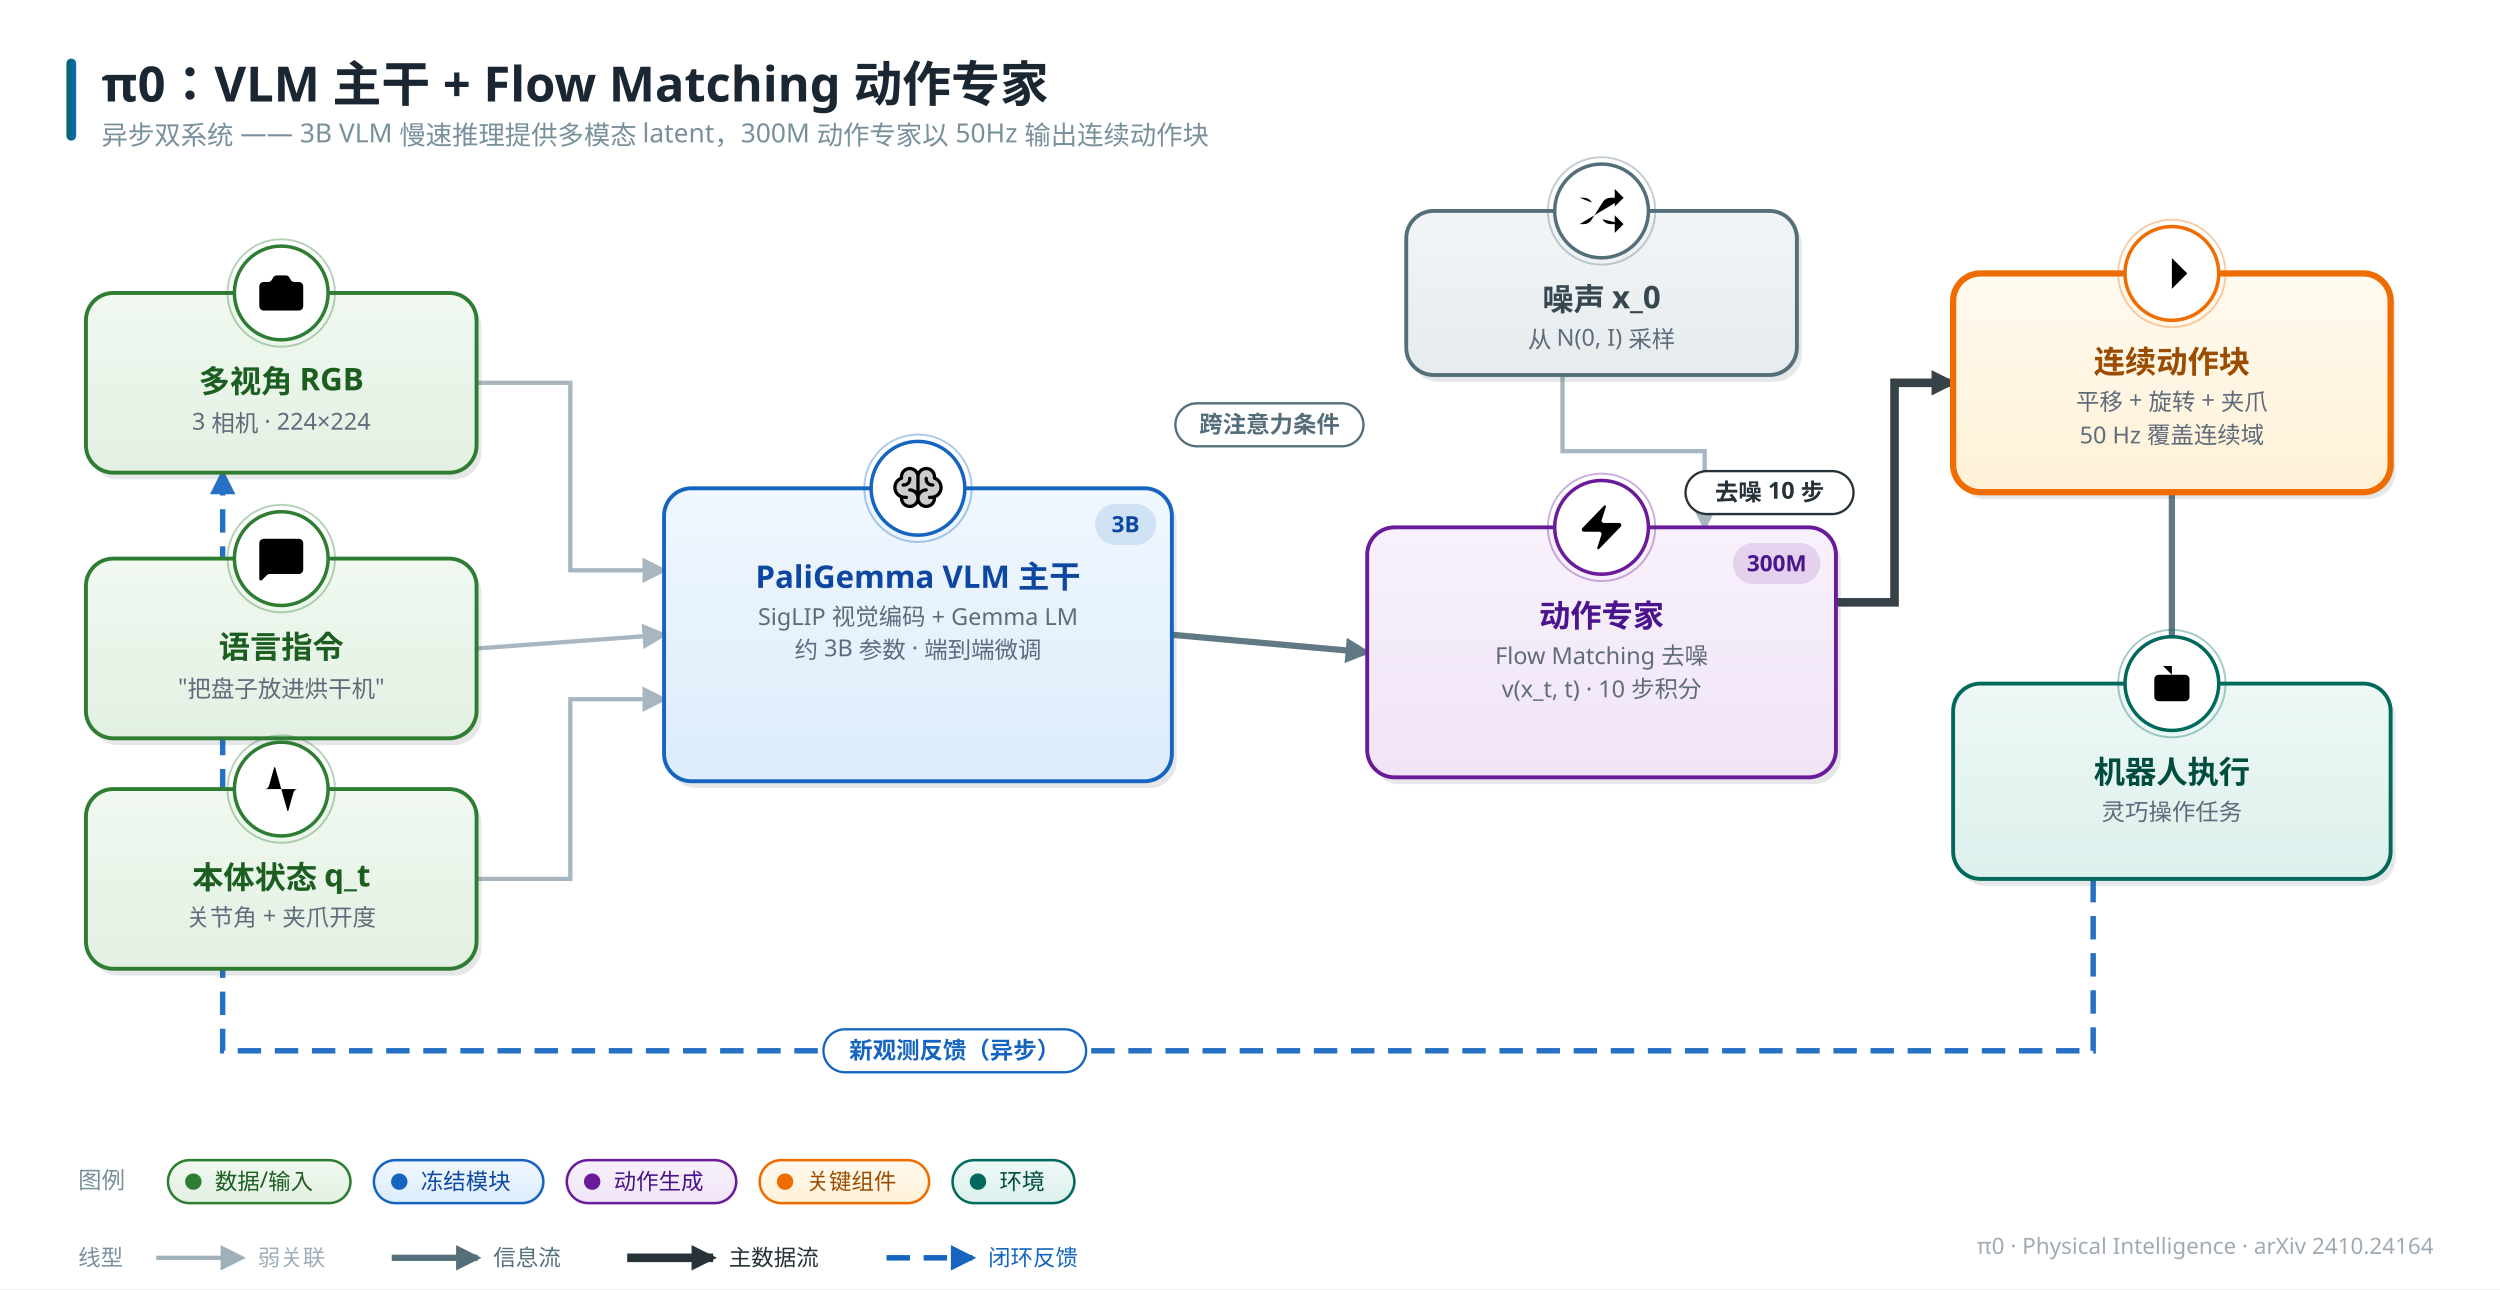
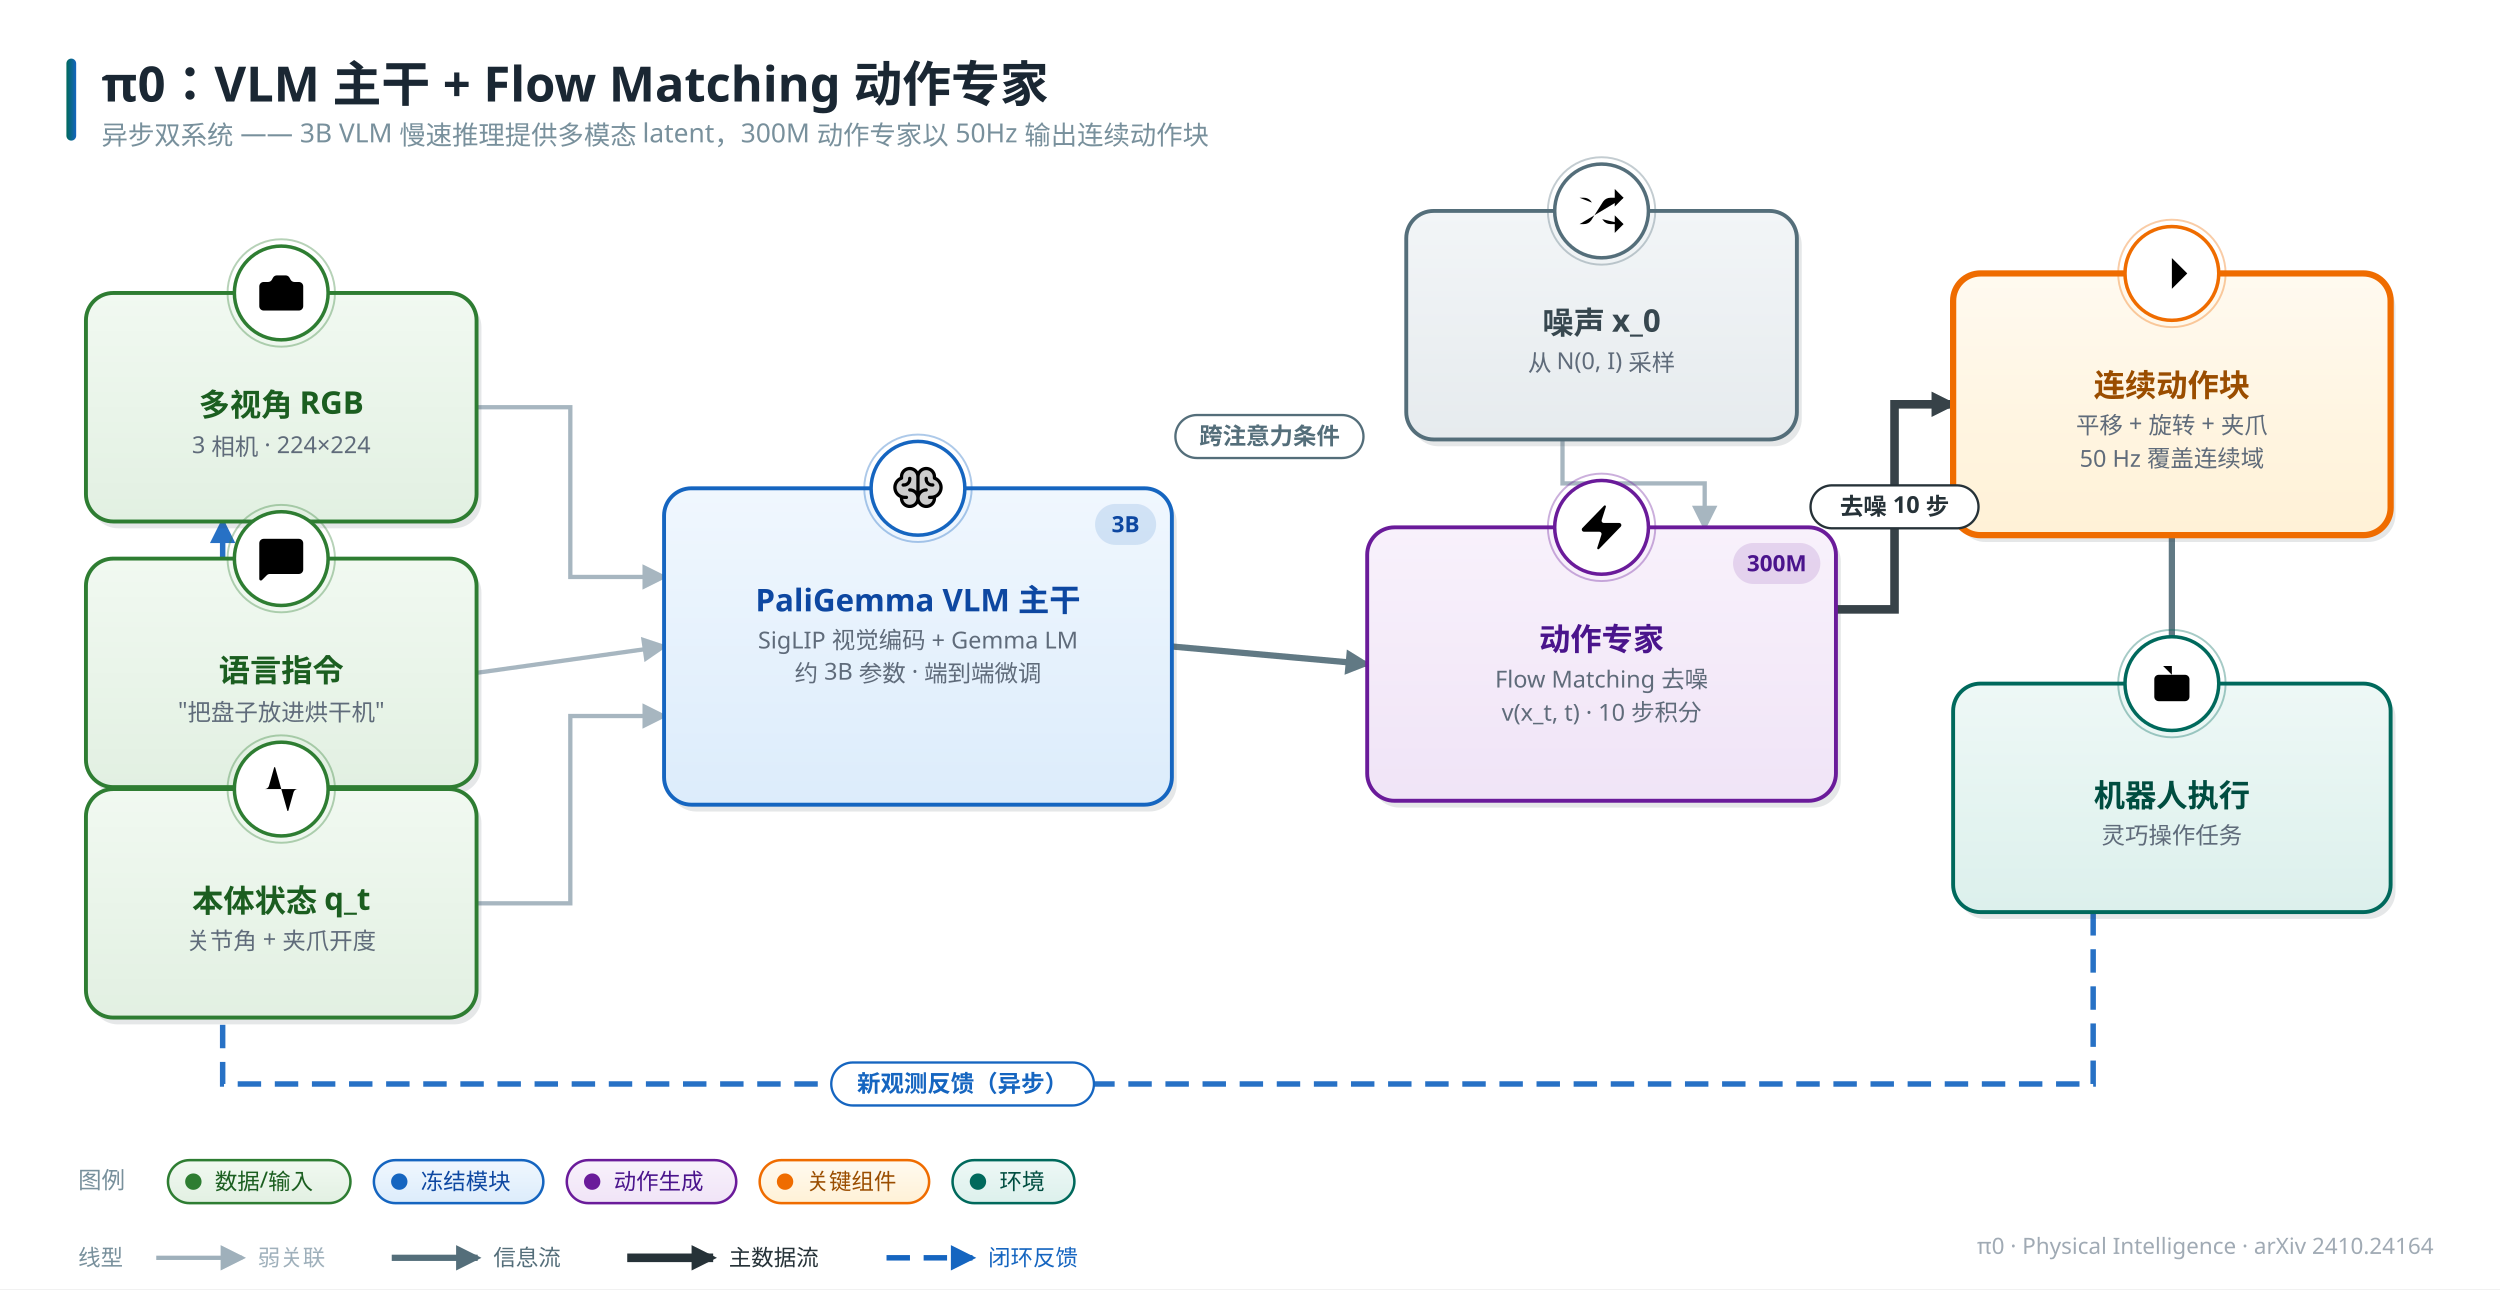
<svg xmlns="http://www.w3.org/2000/svg" width="1280" height="660" viewBox="0 0 1280 660" font-family="'PingFang SC','Hiragino Sans GB','Microsoft YaHei','Segoe UI',sans-serif">
  <style>text{font-family:'PingFang SC','Hiragino Sans GB','Microsoft YaHei','Segoe UI',sans-serif;} .lbl{font-weight:700;}</style>
  <defs>
    <linearGradient id="g-data" x1="0" y1="0" x2="0" y2="1">
      <stop offset="0" stop-color="#f1f9f1" />
      <stop offset="1" stop-color="#e2f0e2" />
    </linearGradient>
    <linearGradient id="g-frozen" x1="0" y1="0" x2="0" y2="1">
      <stop offset="0" stop-color="#f0f7fe" />
      <stop offset="1" stop-color="#dcecfb" />
    </linearGradient>
    <linearGradient id="g-train" x1="0" y1="0" x2="0" y2="1">
      <stop offset="0" stop-color="#fff6e8" />
      <stop offset="1" stop-color="#ffedd4" />
    </linearGradient>
    <linearGradient id="g-loss" x1="0" y1="0" x2="0" y2="1">
      <stop offset="0" stop-color="#fdf0f1" />
      <stop offset="1" stop-color="#f9e0e2" />
    </linearGradient>
    <linearGradient id="g-act" x1="0" y1="0" x2="0" y2="1">
      <stop offset="0" stop-color="#f8f1fb" />
      <stop offset="1" stop-color="#f0e4f7" />
    </linearGradient>
    <linearGradient id="g-loop" x1="0" y1="0" x2="0" y2="1">
      <stop offset="0" stop-color="#f2f5f7" />
      <stop offset="1" stop-color="#e6ebee" />
    </linearGradient>
    <linearGradient id="g-env" x1="0" y1="0" x2="0" y2="1">
      <stop offset="0" stop-color="#eef8f6" />
      <stop offset="1" stop-color="#dcf0ec" />
    </linearGradient>
    <linearGradient id="g-mem" x1="0" y1="0" x2="0" y2="1">
      <stop offset="0" stop-color="#fffef0" />
      <stop offset="1" stop-color="#fdf6d8" />
    </linearGradient>
    <linearGradient id="g-reward" x1="0" y1="0" x2="0" y2="1">
      <stop offset="0" stop-color="#fdf2f7" />
      <stop offset="1" stop-color="#f9e2ed" />
    </linearGradient>
    <linearGradient id="g-key" x1="0" y1="0" x2="0" y2="1">
      <stop offset="0" stop-color="#fffaf0" />
      <stop offset="1" stop-color="#fff1d6" />
    </linearGradient>
    <linearGradient id="g-title" x1="0" y1="0" x2="1" y2="0">
      <stop offset="0" stop-color="#00695c" />
      <stop offset="1" stop-color="#1565c0" />
    </linearGradient>
    <marker id="arr-main" viewBox="0 0 10 10" refX="8.5" refY="5" markerWidth="13" markerHeight="13" markerUnits="userSpaceOnUse" orient="auto-start-reverse">
      <path d="M0 0 L10 5 L0 10 z" fill="#546e7a" />
    </marker>
    <marker id="arr-thick" viewBox="0 0 10 10" refX="8.5" refY="5" markerWidth="13" markerHeight="13" markerUnits="userSpaceOnUse" orient="auto-start-reverse">
      <path d="M0 0 L10 5 L0 10 z" fill="#263238" />
    </marker>
    <marker id="arr-thin" viewBox="0 0 10 10" refX="8.5" refY="5" markerWidth="13" markerHeight="13" markerUnits="userSpaceOnUse" orient="auto-start-reverse">
      <path d="M0 0 L10 5 L0 10 z" fill="#9fb0bb" />
    </marker>
    <marker id="arr-fb" viewBox="0 0 10 10" refX="8.5" refY="5" markerWidth="13" markerHeight="13" markerUnits="userSpaceOnUse" orient="auto-start-reverse">
      <path d="M0 0 L10 5 L0 10 z" fill="#1565c0" />
    </marker>
    <marker id="arr-loss" viewBox="0 0 10 10" refX="8.5" refY="5" markerWidth="13" markerHeight="13" markerUnits="userSpaceOnUse" orient="auto-start-reverse">
      <path d="M0 0 L10 5 L0 10 z" fill="#c62828" />
    </marker>
  </defs>
  <rect width="1280" height="660" fill="#ffffff" />
  <rect x="34" y="30" width="5" height="42" rx="2.5" fill="url(#g-title)" />
  <text x="52" y="52" font-size="25" font-weight="800" fill="#1a2733">π0：VLM 主干 + Flow Matching 动作专家</text>
  <text x="52" y="74" font-size="13.5" fill="#78909c">异步双系统 —— 3B VLM 慢速推理提供多模态 latent，300M 动作专家以 50Hz 输出连续动作块</text>
  <text x="1246" y="642" font-size="11.5" fill="#a0aab4" text-anchor="end">π0 · Physical Intelligence · arXiv 2410.24164</text>
-   <path d="M 244.0 196.0 L 292.0 196.0 L 292.0 292.0 L 340.0 292.0" fill="none" stroke="#9fb0bb" stroke-width="2.2" marker-end="url(#arr-thin)" opacity="0.92" />
-   <path d="M 244.0 332.0 L 340.0 325.0" fill="none" stroke="#9fb0bb" stroke-width="2.2" marker-end="url(#arr-thin)" opacity="0.92" />
-   <path d="M 244.0 450.0 L 292.0 450.0 L 292.0 358.0 L 340.0 358.0" fill="none" stroke="#9fb0bb" stroke-width="2.2" marker-end="url(#arr-thin)" opacity="0.92" />
-   <path d="M 600.0 325.0 L 700.0 334.0" fill="none" stroke="#546e7a" stroke-width="3.2" marker-end="url(#arr-main)" opacity="0.92" />
-   <path d="M 800.0 192.0 L 800.0 231.0 L 872.8 231.0 L 872.8 270.0" fill="none" stroke="#9fb0bb" stroke-width="2.2" marker-end="url(#arr-thin)" opacity="0.92" />
-   <path d="M 940.0 308.4 L 970.0 308.4 L 970.0 196.0 L 1000.0 196.0" fill="none" stroke="#263238" stroke-width="4.4" marker-end="url(#arr-thick)" opacity="0.92" />
-   <path d="M 1112.0 252.0 L 1112.0 350.0" fill="none" stroke="#546e7a" stroke-width="3.2" marker-end="url(#arr-main)" opacity="0.92" />
-   <path d="M 1071.7 450.0 L 1071.7 538.0 L 114.0 538.0 L 114.0 242.0" fill="none" stroke="#1565c0" stroke-width="2.8" stroke-dasharray="12 7" marker-end="url(#arr-fb)" opacity="0.92" />
-   <rect x="46.5" y="153.5" width="200" height="92" rx="14" fill="#37474f" opacity="0.13" />
-   <rect x="44" y="150" width="200" height="92" rx="14" fill="url(#g-data)" stroke="#2e7d32" stroke-width="2.0" />
+   <path d="M 244.0 208.5 L 292.0 208.5 L 292.0 295.4 L 340.0 295.4" fill="none" stroke="#9fb0bb" stroke-width="2.2" marker-end="url(#arr-thin)" opacity="0.92" />
+   <path d="M 244.0 344.5 L 340.0 331.0" fill="none" stroke="#9fb0bb" stroke-width="2.2" marker-end="url(#arr-thin)" opacity="0.92" />
+   <path d="M 244.0 462.5 L 292.0 462.5 L 292.0 366.6 L 340.0 366.6" fill="none" stroke="#9fb0bb" stroke-width="2.2" marker-end="url(#arr-thin)" opacity="0.92" />
+   <path d="M 600.0 331.0 L 700.0 340.0" fill="none" stroke="#546e7a" stroke-width="3.2" marker-end="url(#arr-main)" opacity="0.92" />
+   <path d="M 800.0 225.0 L 800.0 247.5 L 872.8 247.5 L 872.8 270.0" fill="none" stroke="#9fb0bb" stroke-width="2.2" marker-end="url(#arr-thin)" opacity="0.92" />
+   <path d="M 940.0 312.0 L 970.0 312.0 L 970.0 207.0 L 1000.0 207.0" fill="none" stroke="#263238" stroke-width="4.4" marker-end="url(#arr-thick)" opacity="0.92" />
+   <path d="M 1112.0 274.0 L 1112.0 350.0" fill="none" stroke="#546e7a" stroke-width="3.2" marker-end="url(#arr-main)" opacity="0.92" />
+   <path d="M 1071.7 467.0 L 1071.7 555.0 L 114.0 555.0 L 114.0 267.0" fill="none" stroke="#1565c0" stroke-width="2.8" stroke-dasharray="12 7" marker-end="url(#arr-fb)" opacity="0.92" />
+   <rect x="46.5" y="153.5" width="200" height="117" rx="14" fill="#37474f" opacity="0.13" />
+   <rect x="44" y="150" width="200" height="117" rx="14" fill="url(#g-data)" stroke="#2e7d32" stroke-width="2.0" />
  <circle cx="144.0" cy="150" r="24" fill="#ffffff" stroke="#2e7d32" stroke-width="1.8" />
  <circle cx="144.0" cy="150" r="27.5" fill="none" stroke="#2e7d32" stroke-width="1" opacity="0.35" />
  <g transform="translate(130.5,136.5) scale(1.125)">
    <path d="M13.997 4a2 2 0 0 1 1.76 1.05l.486.9A2 2 0 0 0 18.003 7H20a2 2 0 0 1 2 2v9a2 2 0 0 1-2 2H4a2 2 0 0 1-2-2V9a2 2 0 0 1 2-2h1.997a2 2 0 0 0 1.759-1.048l.489-.904A2 2 0 0 1 10.004 4z" />
    <circle cx="12" cy="13" r="3" />
  </g>
-   <text x="144.0" y="201" font-size="16" class="lbl" fill="#1b5e20" text-anchor="middle">多视角 RGB</text>
-   <text x="144.0" y="220" font-size="12" fill="#5f6b7a" text-anchor="middle">3 相机 · 224×224</text>
-   <rect x="46.5" y="289.5" width="200" height="92" rx="14" fill="#37474f" opacity="0.13" />
-   <rect x="44" y="286" width="200" height="92" rx="14" fill="url(#g-data)" stroke="#2e7d32" stroke-width="2.0" />
+   <text x="144.0" y="213" font-size="16" class="lbl" fill="#1b5e20" text-anchor="middle">多视角 RGB</text>
+   <text x="144.0" y="232" font-size="12" fill="#5f6b7a" text-anchor="middle">3 相机 · 224×224</text>
+   <rect x="46.5" y="289.5" width="200" height="117" rx="14" fill="#37474f" opacity="0.13" />
+   <rect x="44" y="286" width="200" height="117" rx="14" fill="url(#g-data)" stroke="#2e7d32" stroke-width="2.0" />
  <circle cx="144.0" cy="286" r="24" fill="#ffffff" stroke="#2e7d32" stroke-width="1.8" />
  <circle cx="144.0" cy="286" r="27.5" fill="none" stroke="#2e7d32" stroke-width="1" opacity="0.35" />
  <g transform="translate(130.5,272.5) scale(1.125)">
    <path d="M22 17a2 2 0 0 1-2 2H6.828a2 2 0 0 0-1.414.586l-2.202 2.202A.71.71 0 0 1 2 21.286V5a2 2 0 0 1 2-2h16a2 2 0 0 1 2 2z" />
  </g>
-   <text x="144.0" y="337" font-size="16" class="lbl" fill="#1b5e20" text-anchor="middle">语言指令</text>
-   <text x="144.0" y="356" font-size="12" fill="#5f6b7a" text-anchor="middle">"把盘子放进烘干机"</text>
-   <rect x="46.5" y="407.5" width="200" height="92" rx="14" fill="#37474f" opacity="0.13" />
-   <rect x="44" y="404" width="200" height="92" rx="14" fill="url(#g-data)" stroke="#2e7d32" stroke-width="2.0" />
+   <text x="144.0" y="349" font-size="16" class="lbl" fill="#1b5e20" text-anchor="middle">语言指令</text>
+   <text x="144.0" y="368" font-size="12" fill="#5f6b7a" text-anchor="middle">"把盘子放进烘干机"</text>
+   <rect x="46.5" y="407.5" width="200" height="117" rx="14" fill="#37474f" opacity="0.13" />
+   <rect x="44" y="404" width="200" height="117" rx="14" fill="url(#g-data)" stroke="#2e7d32" stroke-width="2.0" />
  <circle cx="144.0" cy="404" r="24" fill="#ffffff" stroke="#2e7d32" stroke-width="1.8" />
  <circle cx="144.0" cy="404" r="27.5" fill="none" stroke="#2e7d32" stroke-width="1" opacity="0.35" />
  <g transform="translate(130.5,390.5) scale(1.125)">
    <path d="M22 12h-2.48a2 2 0 0 0-1.93 1.46l-2.35 8.36a.25.25 0 0 1-.48 0L9.24 2.18a.25.25 0 0 0-.48 0l-2.35 8.36A2 2 0 0 1 4.49 12H2" />
  </g>
-   <text x="144.0" y="455" font-size="16" class="lbl" fill="#1b5e20" text-anchor="middle">本体状态 q_t</text>
-   <text x="144.0" y="474" font-size="12" fill="#5f6b7a" text-anchor="middle">关节角 + 夹爪开度</text>
-   <rect x="342.5" y="253.5" width="260" height="150" rx="14" fill="#37474f" opacity="0.13" />
-   <rect x="340" y="250" width="260" height="150" rx="14" fill="url(#g-frozen)" stroke="#1565c0" stroke-width="2.0" />
+   <text x="144.0" y="467" font-size="16" class="lbl" fill="#1b5e20" text-anchor="middle">本体状态 q_t</text>
+   <text x="144.0" y="486" font-size="12" fill="#5f6b7a" text-anchor="middle">关节角 + 夹爪开度</text>
+   <rect x="342.5" y="253.5" width="260" height="162" rx="14" fill="#37474f" opacity="0.13" />
+   <rect x="340" y="250" width="260" height="162" rx="14" fill="url(#g-frozen)" stroke="#1565c0" stroke-width="2.0" />
  <circle cx="470.0" cy="250" r="24" fill="#ffffff" stroke="#1565c0" stroke-width="1.8" />
  <circle cx="470.0" cy="250" r="27.5" fill="none" stroke="#1565c0" stroke-width="1" opacity="0.35" />
  <g transform="translate(456.5,236.5) scale(0.1055)">
    <path d="M240,124a48,48,0,0,1-32,45.27h0V176a40,40,0,0,1-80,0,40,40,0,0,1-80,0v-6.73h0a48,48,0,0,1,0-90.54V72a40,40,0,0,1,80,0,40,40,0,0,1,80,0v6.73A48,48,0,0,1,240,124Z" opacity="0.2" />
    <path d="M248,124a56.11,56.11,0,0,0-32-50.61V72a48,48,0,0,0-88-26.49A48,48,0,0,0,40,72v1.39a56,56,0,0,0,0,101.2V176a48,48,0,0,0,88,26.49A48,48,0,0,0,216,176v-1.41A56.09,56.09,0,0,0,248,124ZM88,208a32,32,0,0,1-31.81-28.56A55.87,55.87,0,0,0,64,180h8a8,8,0,0,0,0-16H64A40,40,0,0,1,50.67,86.27,8,8,0,0,0,56,78.73V72a32,32,0,0,1,64,0v68.26A47.8,47.8,0,0,0,88,128a8,8,0,0,0,0,16,32,32,0,0,1,0,64Zm104-44h-8a8,8,0,0,0,0,16h8a55.87,55.87,0,0,0,7.81-.56A32,32,0,1,1,168,144a8,8,0,0,0,0-16,47.8,47.8,0,0,0-32,12.26V72a32,32,0,0,1,64,0v6.73a8,8,0,0,0,5.33,7.54A40,40,0,0,1,192,164Zm16-52a8,8,0,0,1-8,8h-4a36,36,0,0,1-36-36V80a8,8,0,0,1,16,0v4a20,20,0,0,0,20,20h4A8,8,0,0,1,208,112ZM60,120H56a8,8,0,0,1,0-16h4A20,20,0,0,0,80,84V80a8,8,0,0,1,16,0v4A36,36,0,0,1,60,120Z" />
  </g>
-   <text x="470.0" y="301" font-size="16" class="lbl" fill="#0d47a1" text-anchor="middle">PaliGemma VLM 主干</text>
-   <text x="470.0" y="320" font-size="12" fill="#5f6b7a" text-anchor="middle">SigLIP 视觉编码 + Gemma LM</text>
-   <text x="470.0" y="337" font-size="12" fill="#5f6b7a" text-anchor="middle">约 3B 参数 · 端到端微调</text>
+   <text x="470.0" y="313" font-size="16" class="lbl" fill="#0d47a1" text-anchor="middle">PaliGemma VLM 主干</text>
+   <text x="470.0" y="332" font-size="12" fill="#5f6b7a" text-anchor="middle">SigLIP 视觉编码 + Gemma LM</text>
+   <text x="470.0" y="349" font-size="12" fill="#5f6b7a" text-anchor="middle">约 3B 参数 · 端到端微调</text>
  <g>
    <rect x="560.66" y="258" width="31.3" height="21" rx="10.5" fill="#1565c0" opacity="0.14" />
    <text x="576.3" y="272.5" font-size="11.5" font-weight="700" fill="#0d47a1" text-anchor="middle">3B</text>
  </g>
-   <rect x="722.5" y="111.5" width="200" height="84" rx="14" fill="#37474f" opacity="0.13" />
-   <rect x="720" y="108" width="200" height="84" rx="14" fill="url(#g-loop)" stroke="#546e7a" stroke-width="2.0" />
+   <rect x="722.5" y="111.5" width="200" height="117" rx="14" fill="#37474f" opacity="0.13" />
+   <rect x="720" y="108" width="200" height="117" rx="14" fill="url(#g-loop)" stroke="#546e7a" stroke-width="2.0" />
  <circle cx="820.0" cy="108" r="24" fill="#ffffff" stroke="#546e7a" stroke-width="1.8" />
  <circle cx="820.0" cy="108" r="27.5" fill="none" stroke="#546e7a" stroke-width="1" opacity="0.35" />
  <g transform="translate(806.5,94.5) scale(1.125)">
    <path d="m18 14 4 4-4 4" />
    <path d="m18 2 4 4-4 4" />
    <path d="M2 18h1.973a4 4 0 0 0 3.3-1.7l5.454-8.6a4 4 0 0 1 3.3-1.7H22" />
    <path d="M2 6h1.972a4 4 0 0 1 3.6 2.2" />
    <path d="M22 18h-6.041a4 4 0 0 1-3.3-1.8l-.359-.45" />
  </g>
-   <text x="820.0" y="159" font-size="16" class="lbl" fill="#37474f" text-anchor="middle">噪声 x_0</text>
-   <text x="820.0" y="178" font-size="12" fill="#5f6b7a" text-anchor="middle">从 N(0, I) 采样</text>
-   <rect x="702.5" y="273.5" width="240" height="128" rx="14" fill="#37474f" opacity="0.13" />
-   <rect x="700" y="270" width="240" height="128" rx="14" fill="url(#g-act)" stroke="#6a1b9a" stroke-width="2.0" />
+   <text x="820.0" y="171" font-size="16" class="lbl" fill="#37474f" text-anchor="middle">噪声 x_0</text>
+   <text x="820.0" y="190" font-size="12" fill="#5f6b7a" text-anchor="middle">从 N(0, I) 采样</text>
+   <rect x="702.5" y="273.5" width="240" height="140" rx="14" fill="#37474f" opacity="0.13" />
+   <rect x="700" y="270" width="240" height="140" rx="14" fill="url(#g-act)" stroke="#6a1b9a" stroke-width="2.0" />
  <circle cx="820.0" cy="270" r="24" fill="#ffffff" stroke="#6a1b9a" stroke-width="1.8" />
  <circle cx="820.0" cy="270" r="27.5" fill="none" stroke="#6a1b9a" stroke-width="1" opacity="0.35" />
  <g transform="translate(806.5,256.5) scale(1.125)">
    <path d="M4 14a1 1 0 0 1-.78-1.63l9.9-10.2a.5.5 0 0 1 .86.46l-1.92 6.02A1 1 0 0 0 13 10h7a1 1 0 0 1 .78 1.63l-9.9 10.2a.5.5 0 0 1-.86-.46l1.92-6.02A1 1 0 0 0 11 14z" />
  </g>
-   <text x="820.0" y="321" font-size="16" class="lbl" fill="#4a148c" text-anchor="middle">动作专家</text>
-   <text x="820.0" y="340" font-size="12" fill="#5f6b7a" text-anchor="middle">Flow Matching 去噪</text>
-   <text x="820.0" y="357" font-size="12" fill="#5f6b7a" text-anchor="middle">v(x_t, t) · 10 步积分</text>
+   <text x="820.0" y="333" font-size="16" class="lbl" fill="#4a148c" text-anchor="middle">动作专家</text>
+   <text x="820.0" y="352" font-size="12" fill="#5f6b7a" text-anchor="middle">Flow Matching 去噪</text>
+   <text x="820.0" y="369" font-size="12" fill="#5f6b7a" text-anchor="middle">v(x_t, t) · 10 步积分</text>
  <g>
    <rect x="887.32" y="278" width="44.7" height="21" rx="10.5" fill="#6a1b9a" opacity="0.14" />
    <text x="909.7" y="292.5" font-size="11.5" font-weight="700" fill="#4a148c" text-anchor="middle">300M</text>
  </g>
-   <rect x="1002.5" y="143.5" width="224" height="112" rx="14" fill="#37474f" opacity="0.13" />
-   <rect x="1000" y="140" width="224" height="112" rx="14" fill="url(#g-key)" stroke="#ef6c00" stroke-width="3.2" />
+   <rect x="1002.5" y="143.5" width="224" height="134" rx="14" fill="#37474f" opacity="0.13" />
+   <rect x="1000" y="140" width="224" height="134" rx="14" fill="url(#g-key)" stroke="#ef6c00" stroke-width="3.2" />
  <circle cx="1112.0" cy="140" r="24" fill="#ffffff" stroke="#ef6c00" stroke-width="1.8" />
  <circle cx="1112.0" cy="140" r="27.5" fill="none" stroke="#ef6c00" stroke-width="1" opacity="0.35" />
  <g transform="translate(1098.5,126.5) scale(1.125)">
    <path d="M5 12h14" />
    <path d="m12 5 7 7-7 7" />
  </g>
-   <text x="1112.0" y="191" font-size="16" class="lbl" fill="#9a4d00" text-anchor="middle">连续动作块</text>
-   <text x="1112.0" y="210" font-size="12" fill="#5f6b7a" text-anchor="middle">平移 + 旋转 + 夹爪</text>
-   <text x="1112.0" y="227" font-size="12" fill="#5f6b7a" text-anchor="middle">50 Hz 覆盖连续域</text>
-   <rect x="1002.5" y="353.5" width="224" height="100" rx="14" fill="#37474f" opacity="0.13" />
-   <rect x="1000" y="350" width="224" height="100" rx="14" fill="url(#g-env)" stroke="#00695c" stroke-width="2.0" />
+   <text x="1112.0" y="203" font-size="16" class="lbl" fill="#9a4d00" text-anchor="middle">连续动作块</text>
+   <text x="1112.0" y="222" font-size="12" fill="#5f6b7a" text-anchor="middle">平移 + 旋转 + 夹爪</text>
+   <text x="1112.0" y="239" font-size="12" fill="#5f6b7a" text-anchor="middle">50 Hz 覆盖连续域</text>
+   <rect x="1002.5" y="353.5" width="224" height="117" rx="14" fill="#37474f" opacity="0.13" />
+   <rect x="1000" y="350" width="224" height="117" rx="14" fill="url(#g-env)" stroke="#00695c" stroke-width="2.0" />
  <circle cx="1112.0" cy="350" r="24" fill="#ffffff" stroke="#00695c" stroke-width="1.8" />
  <circle cx="1112.0" cy="350" r="27.5" fill="none" stroke="#00695c" stroke-width="1" opacity="0.35" />
  <g transform="translate(1098.5,336.5) scale(1.125)">
    <path d="M12 8V4H8" />
    <rect width="16" height="12" x="4" y="8" rx="2" />
    <path d="M2 14h2" />
    <path d="M20 14h2" />
    <path d="M15 13v2" />
    <path d="M9 13v2" />
  </g>
-   <text x="1112.0" y="401" font-size="16" class="lbl" fill="#004d40" text-anchor="middle">机器人执行</text>
-   <text x="1112.0" y="420" font-size="12" fill="#5f6b7a" text-anchor="middle">灵巧操作任务</text>
-   <g transform="translate(650.0,217.5)">
+   <text x="1112.0" y="413" font-size="16" class="lbl" fill="#004d40" text-anchor="middle">机器人执行</text>
+   <text x="1112.0" y="432" font-size="12" fill="#5f6b7a" text-anchor="middle">灵巧操作任务</text>
+   <g transform="translate(650.0,223.5)">
    <rect x="-48.2" y="-11" width="96.3" height="22" rx="11" fill="#ffffff" stroke="#546e7a" stroke-width="1.2" />
    <text y="4" font-size="12" fill="#546e7a" font-weight="600" text-anchor="middle">跨注意力条件</text>
  </g>
-   <g transform="translate(906.0,252.2)">
+   <g transform="translate(970.0,259.5)">
    <rect x="-43.0" y="-11" width="86.0" height="22" rx="11" fill="#ffffff" stroke="#263238" stroke-width="1.2" />
    <text y="4" font-size="12" fill="#263238" font-weight="600" text-anchor="middle">去噪 10 步</text>
  </g>
-   <g transform="translate(488.8,538.0)">
+   <g transform="translate(492.8,555.0)">
    <rect x="-67.2" y="-11" width="134.5" height="22" rx="11" fill="#ffffff" stroke="#1565c0" stroke-width="1.2" />
    <text y="4" font-size="12" fill="#1565c0" font-weight="600" text-anchor="middle">新观测反馈（异步）</text>
  </g>
  <text x="40" y="608.5" font-size="12" fill="#78909c">图例</text>
  <g>
    <rect x="86" y="594" width="93.43" height="22" rx="11" fill="url(#g-data)" stroke="#2e7d32" stroke-width="1.3" />
    <circle cx="99" cy="605" r="4.2" fill="#2e7d32" />
    <text x="110" y="609" font-size="11.5" fill="#1b5e20">数据/输入</text>
  </g>
  <g>
    <rect x="191.43" y="594" width="86.76" height="22" rx="11" fill="url(#g-frozen)" stroke="#1565c0" stroke-width="1.3" />
    <circle cx="204.43" cy="605" r="4.2" fill="#1565c0" />
    <text x="215.43" y="609" font-size="11.5" fill="#0d47a1">冻结模块</text>
  </g>
  <g>
    <rect x="290.19" y="594" width="86.76" height="22" rx="11" fill="url(#g-act)" stroke="#6a1b9a" stroke-width="1.3" />
    <circle cx="303.19" cy="605" r="4.2" fill="#6a1b9a" />
    <text x="314.19" y="609" font-size="11.5" fill="#4a148c">动作生成</text>
  </g>
  <g>
    <rect x="388.95" y="594" width="86.76" height="22" rx="11" fill="url(#g-key)" stroke="#ef6c00" stroke-width="1.3" />
    <circle cx="401.95" cy="605" r="4.2" fill="#ef6c00" />
    <text x="412.95" y="609" font-size="11.5" fill="#9a4d00">关键组件</text>
  </g>
  <g>
    <rect x="487.71" y="594" width="62.38" height="22" rx="11" fill="url(#g-env)" stroke="#00695c" stroke-width="1.3" />
    <circle cx="500.71" cy="605" r="4.2" fill="#00695c" />
    <text x="511.71" y="609" font-size="11.5" fill="#004d40">环境</text>
  </g>
  <text x="40" y="648" font-size="11.5" fill="#78909c">线型</text>
  <g>
    <path d="M 80 644 h 44" stroke="#9fb0bb" stroke-width="2.2" marker-end="url(#arr-thin)" />
    <text x="132" y="648" font-size="11.5" fill="#9fb0bb">弱关联</text>
  </g>
  <g>
    <path d="M 200.57 644 h 44" stroke="#546e7a" stroke-width="3.2" marker-end="url(#arr-main)" />
    <text x="252.57" y="648" font-size="11.5" fill="#546e7a">信息流</text>
  </g>
  <g>
    <path d="M 321.14 644 h 44" stroke="#263238" stroke-width="4.4" marker-end="url(#arr-thick)" />
    <text x="373.14" y="648" font-size="11.5" fill="#263238">主数据流</text>
  </g>
  <g>
    <path d="M 453.9 644 h 44" stroke="#1565c0" stroke-width="2.8" stroke-dasharray="12 7" marker-end="url(#arr-fb)" />
    <text x="505.9" y="648" font-size="11.5" fill="#1565c0">闭环反馈</text>
  </g>
</svg>
